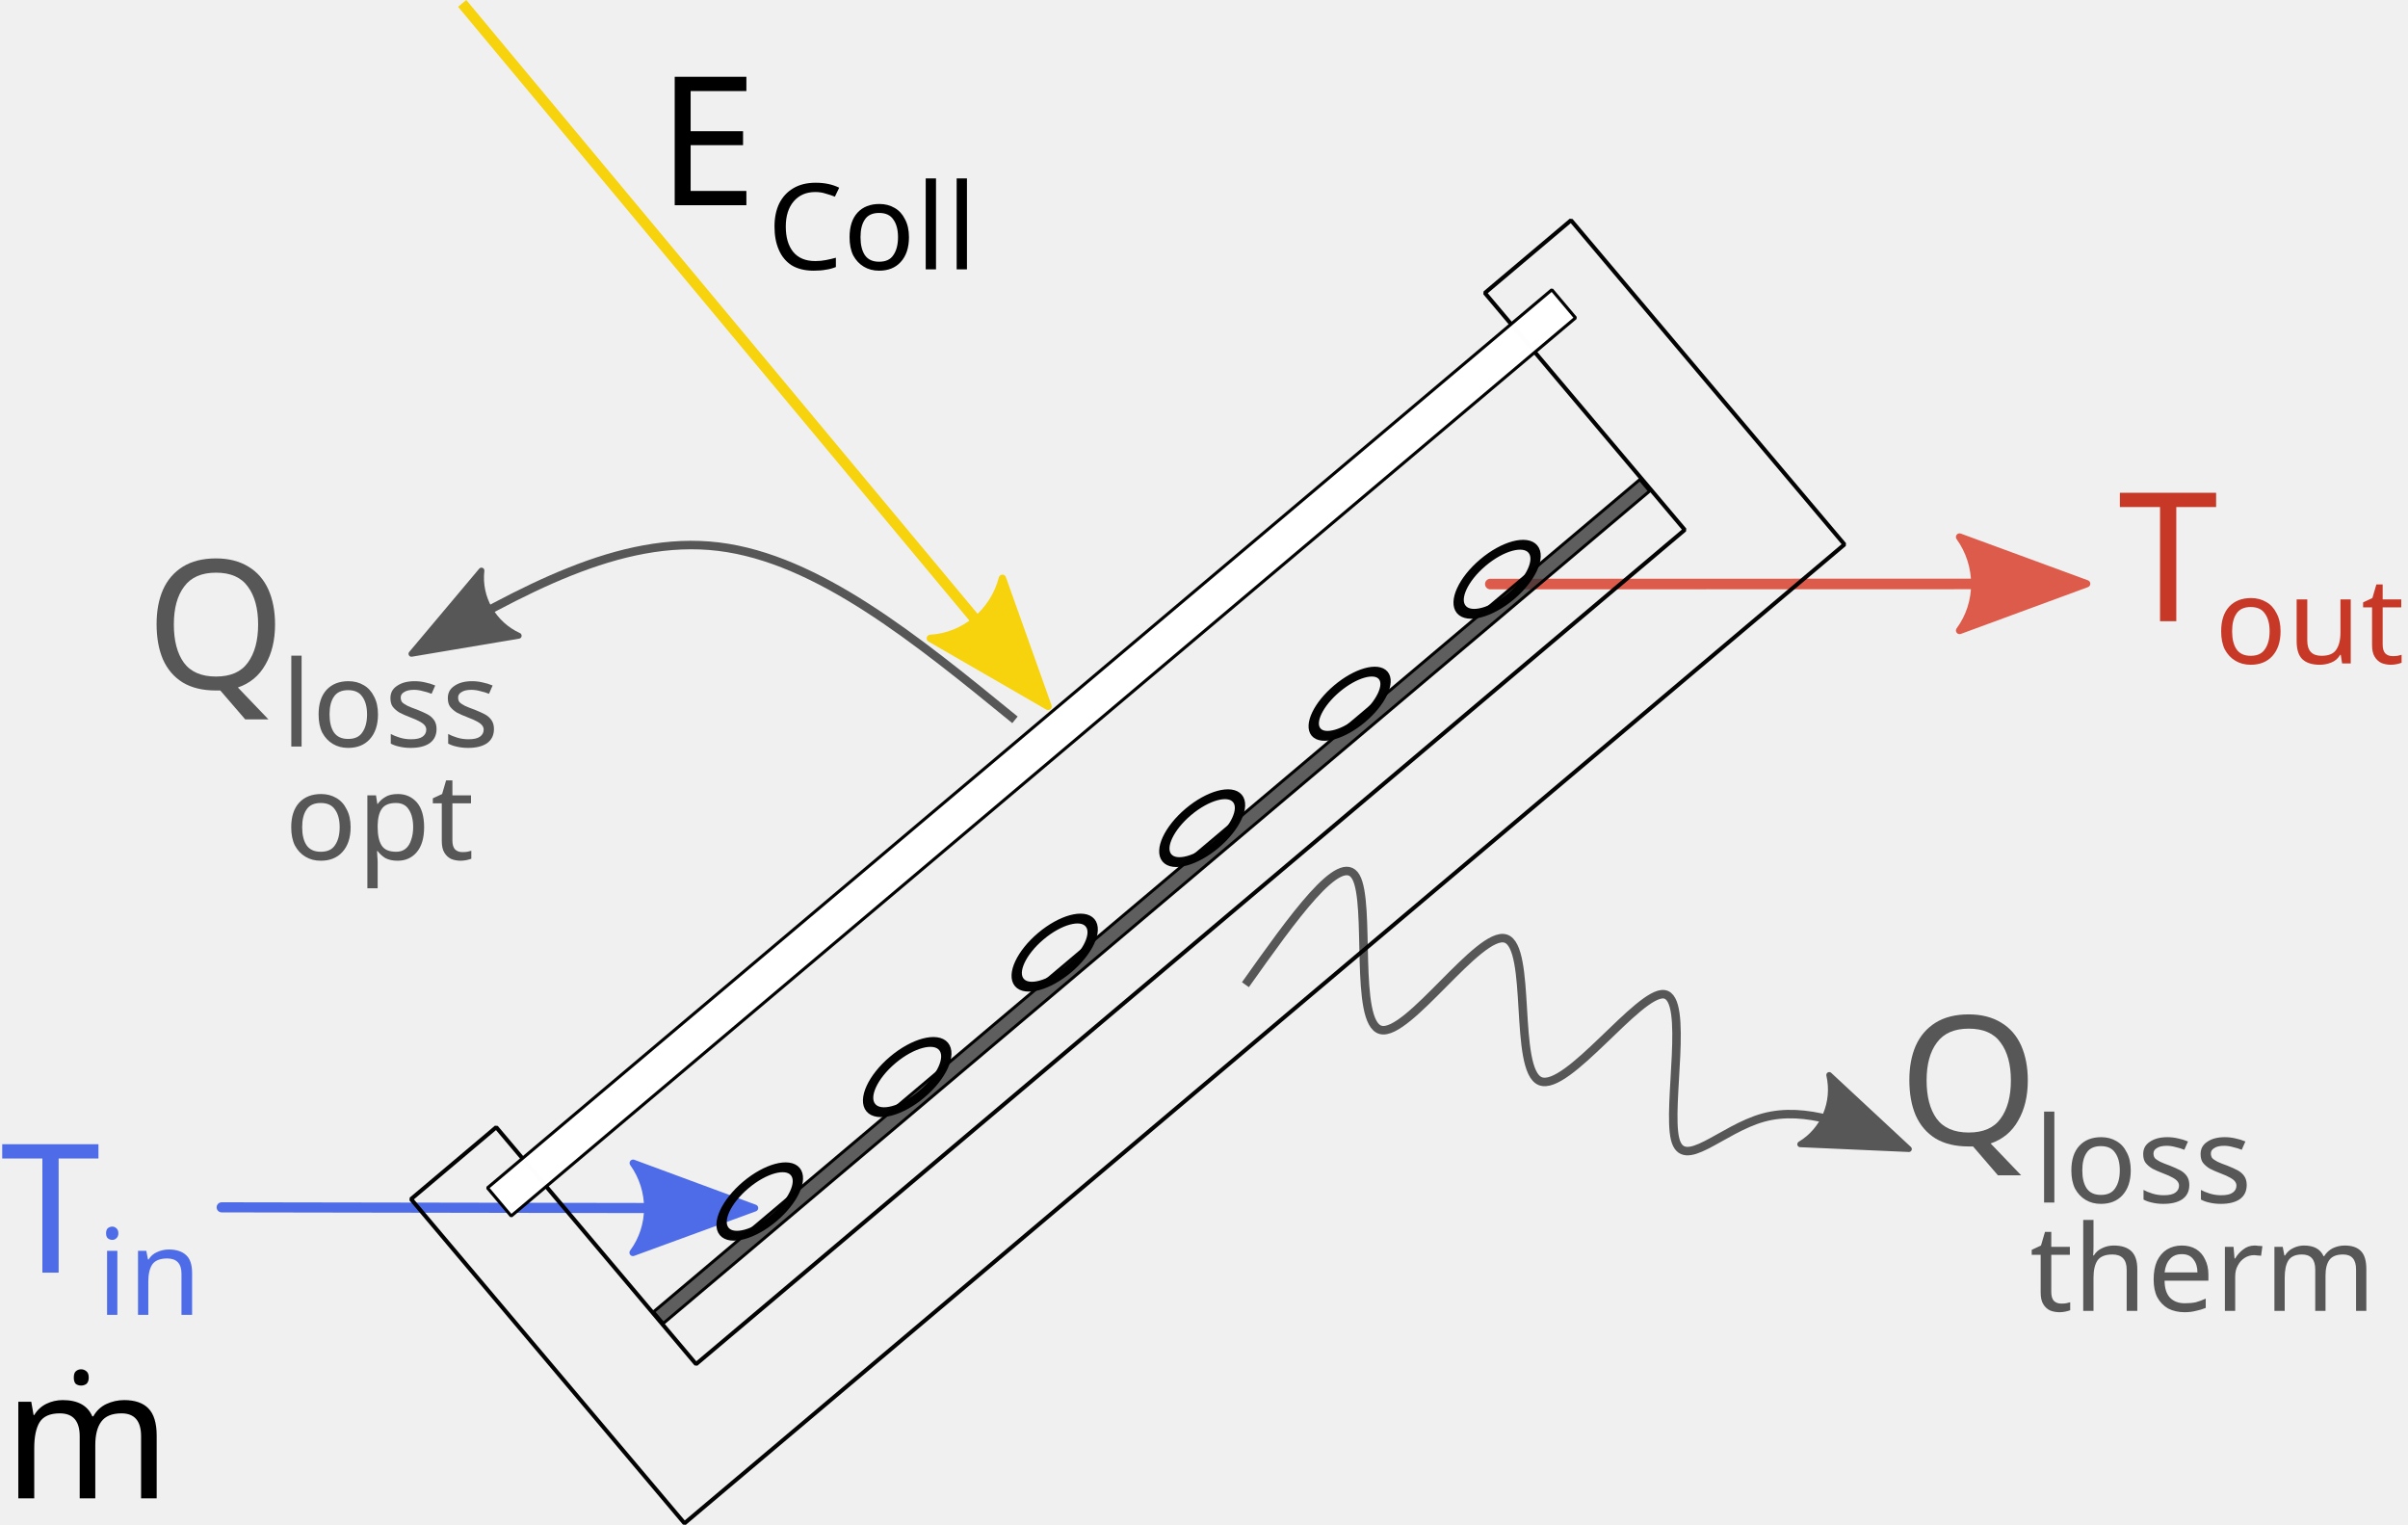
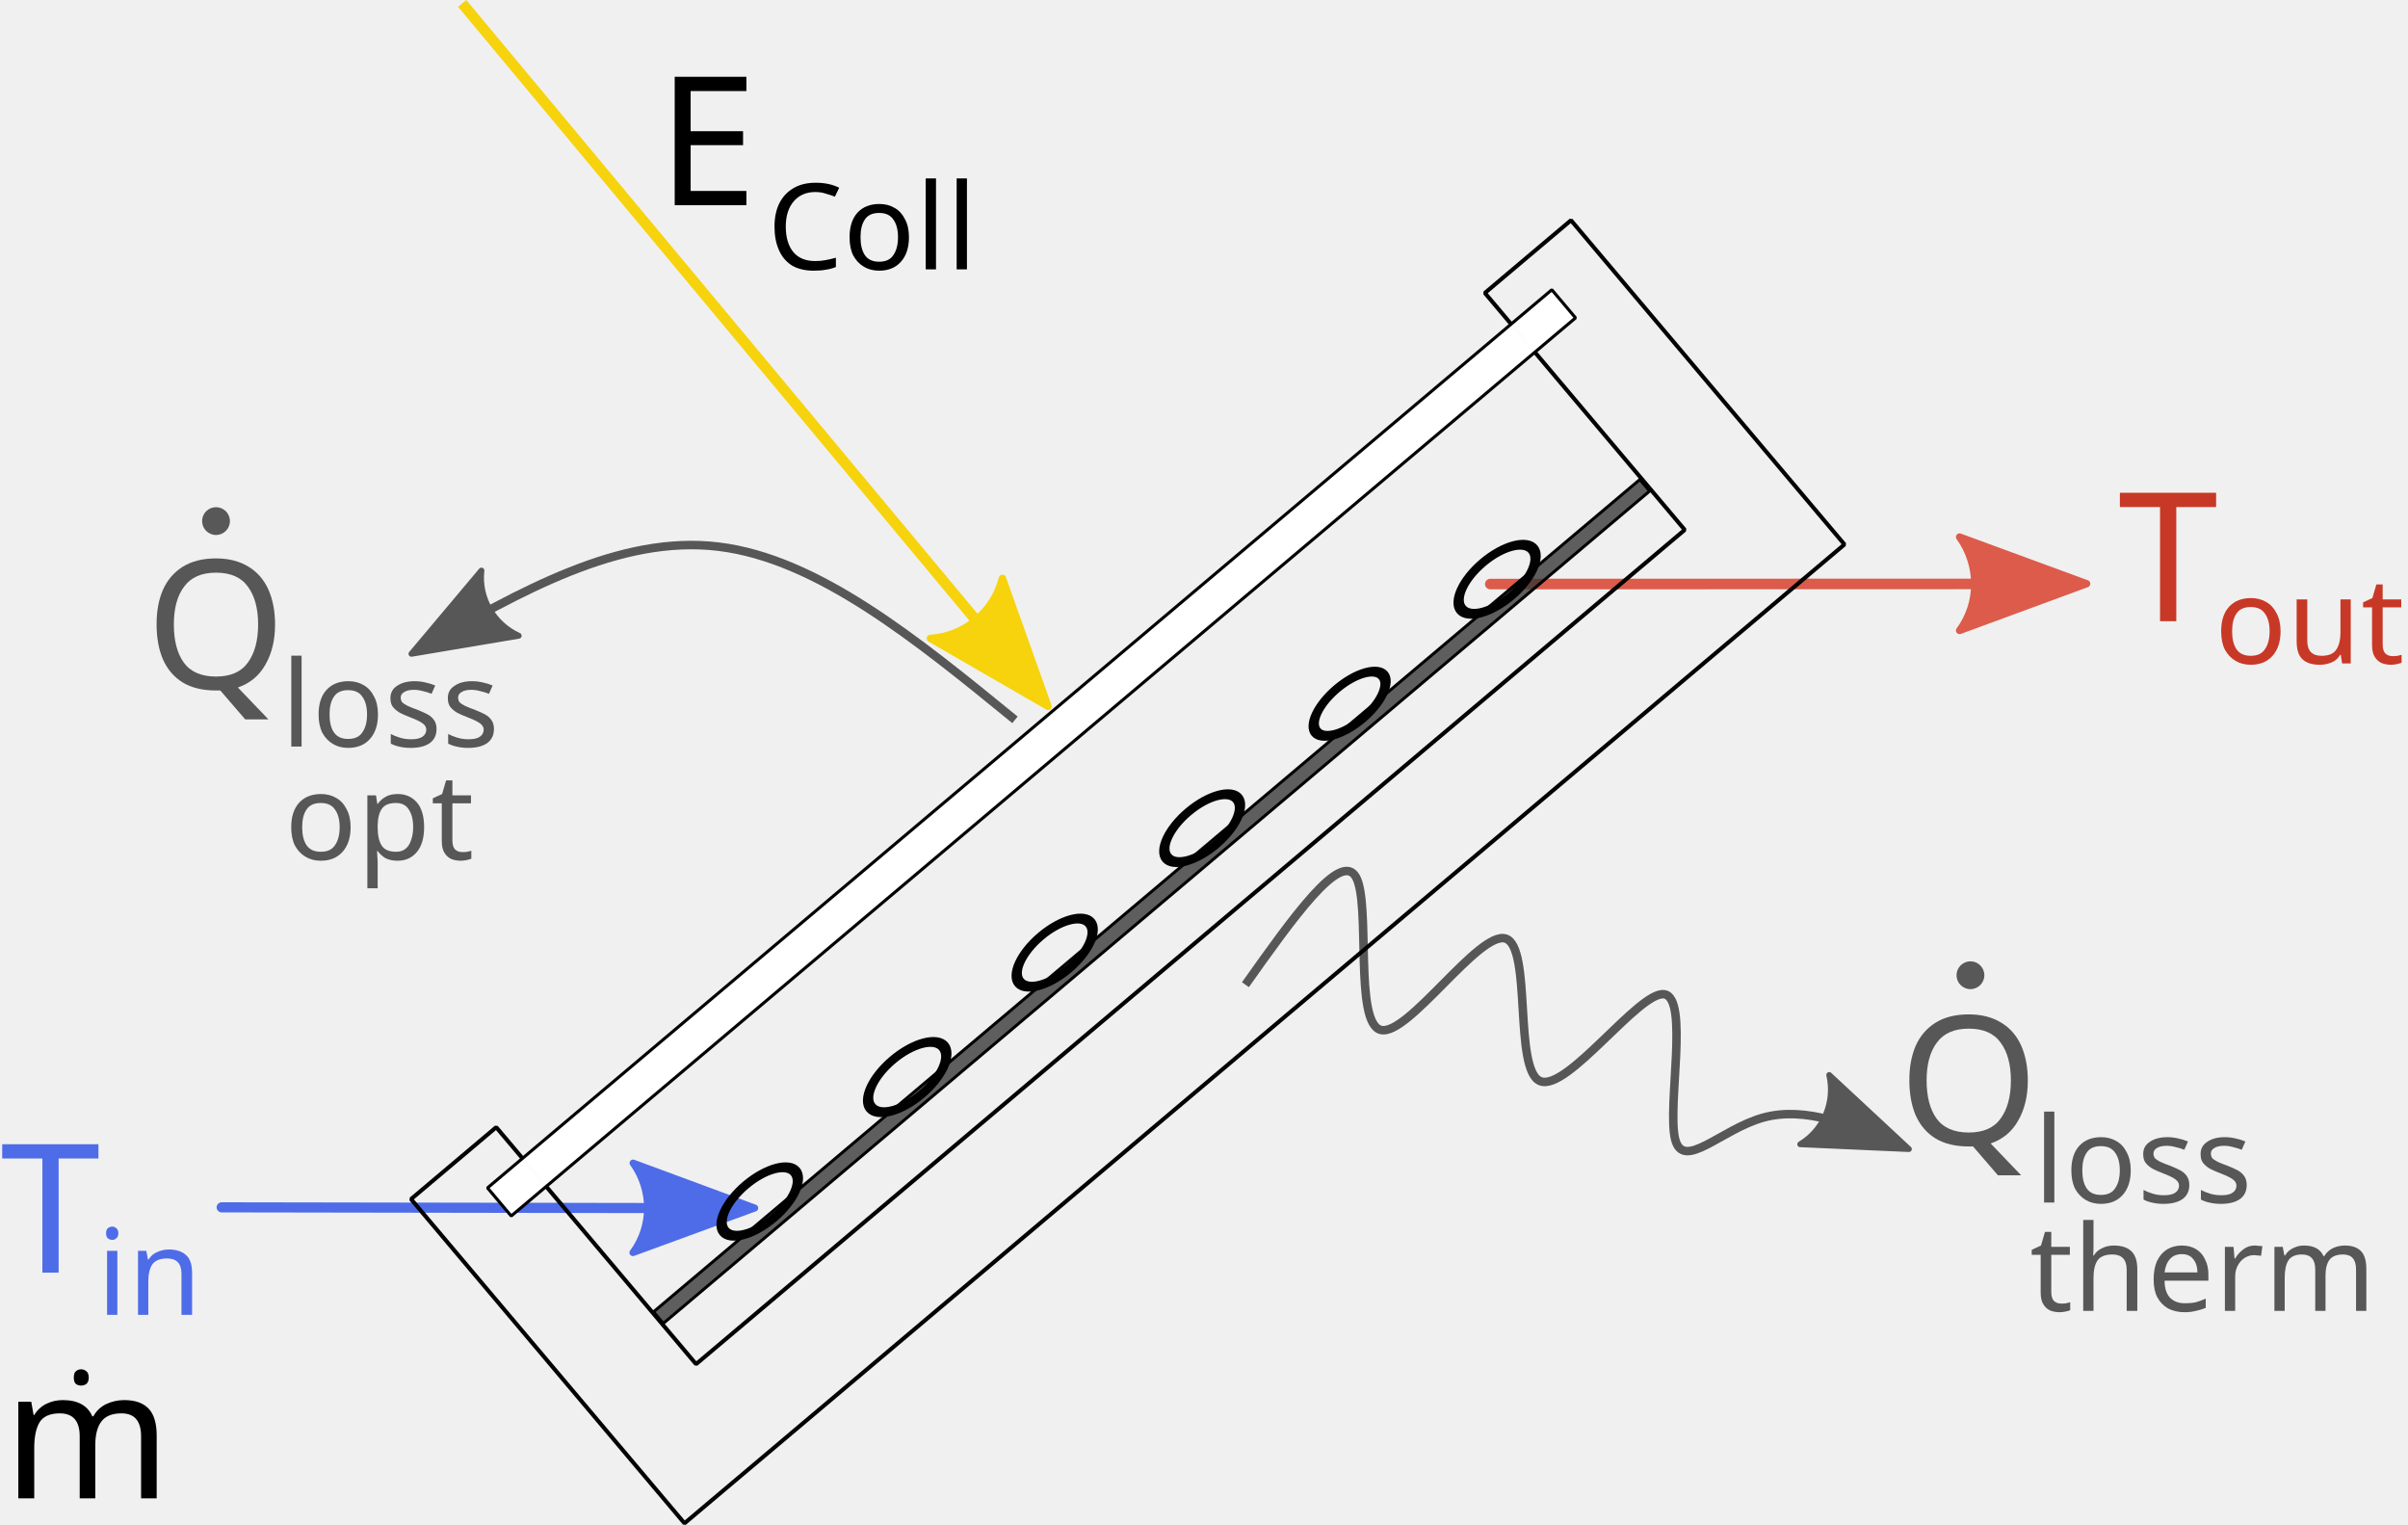
<svg xmlns="http://www.w3.org/2000/svg" width="113.395mm" height="71.795mm" viewBox="0 0 113.395 71.795" version="1.1" id="svg8">
  <defs id="defs2">
    <marker orient="auto" refY="0" refX="0" id="marker1077" style="overflow:visible">
      <path id="path1075" style="fill:#575757;fill-opacity:1;fill-rule:evenodd;stroke:#575757;stroke-width:0.625;stroke-linejoin:round;stroke-opacity:1" d="M 8.719,4.034 -2.207,0.016 8.719,-4.002 c -1.745,2.372 -1.735,5.617 -6e-7,8.035 z" transform="matrix(-1.1,0,0,-1.1,-1.1,0)" />
    </marker>
    <marker style="overflow:visible" id="marker10866" refX="0" refY="0" orient="auto">
      <path transform="matrix(-1.1,0,0,-1.1,-1.1,0)" d="M 8.719,4.034 -2.207,0.016 8.719,-4.002 c -1.745,2.372 -1.735,5.617 -6e-7,8.035 z" style="fill:#575757;fill-opacity:1;fill-rule:evenodd;stroke:#575757;stroke-width:0.625;stroke-linejoin:round;stroke-opacity:1" id="path10864" />
    </marker>
    <marker orient="auto" refY="0" refX="0" id="marker9885" style="overflow:visible">
      <path id="path9883" style="fill:#f6d30c;fill-opacity:1;fill-rule:evenodd;stroke:#f6d30c;stroke-width:0.625;stroke-linejoin:round;stroke-opacity:1" d="M 8.719,4.034 -2.207,0.016 8.719,-4.002 c -1.745,2.372 -1.735,5.617 -6e-7,8.035 z" transform="matrix(-1.1,0,0,-1.1,-1.1,0)" />
    </marker>
    <marker orient="auto" refY="0" refX="0" id="marker9821" style="overflow:visible">
      <path id="path9819" style="fill:#f6d30c;fill-opacity:1;fill-rule:evenodd;stroke:#f6d30c;stroke-width:0.625;stroke-linejoin:round;stroke-opacity:1" d="M 8.719,4.034 -2.207,0.016 8.719,-4.002 c -1.745,2.372 -1.735,5.617 -6e-7,8.035 z" transform="matrix(-1.1,0,0,-1.1,-1.1,0)" />
    </marker>
    <marker orient="auto" refY="0" refX="0" id="marker9763" style="overflow:visible">
      <path id="path9761" style="fill:#4e6ce8;fill-opacity:1;fill-rule:evenodd;stroke:#4e6ce8;stroke-width:0.625;stroke-linejoin:round;stroke-opacity:1" d="M 8.719,4.034 -2.207,0.016 8.719,-4.002 c -1.745,2.372 -1.735,5.617 -6e-7,8.035 z" transform="matrix(-1.1,0,0,-1.1,-1.1,0)" />
    </marker>
    <marker orient="auto" refY="0" refX="0" id="Arrow2Lend" style="overflow:visible">
      <path id="path4551" style="fill:#dd5b4a;fill-opacity:1;fill-rule:evenodd;stroke:#dd5b4a;stroke-width:0.625;stroke-linejoin:round;stroke-opacity:1" d="M 8.719,4.034 -2.207,0.016 8.719,-4.002 c -1.745,2.372 -1.735,5.617 -6e-7,8.035 z" transform="matrix(-1.1,0,0,-1.1,-1.1,0)" />
    </marker>
    <marker orient="auto" refY="0" refX="0" id="Arrow1Lend" style="overflow:visible">
      <path id="path4533" d="M 0,0 5,-5 -12.5,0 5,5 Z" style="fill:#000000;fill-opacity:1;fill-rule:evenodd;stroke:#000000;stroke-width:1pt;stroke-opacity:1" transform="matrix(-0.8,0,0,-0.8,-10,0)" />
    </marker>
    <marker orient="auto" refY="0" refX="0" id="Arrow1Lend-2" style="overflow:visible">
      <path id="path4533-1" d="M 0,0 5,-5 -12.5,0 5,5 Z" style="fill:#000000;fill-opacity:1;fill-rule:evenodd;stroke:#000000;stroke-width:1pt;stroke-opacity:1" transform="matrix(-0.8,0,0,-0.8,-10,0)" />
    </marker>
    <marker orient="auto" refY="0" refX="0" id="Arrow1Lend-2-9" style="overflow:visible">
      <path id="path4533-1-3" d="M 0,0 5,-5 -12.5,0 5,5 Z" style="fill:#4e6ce8;fill-opacity:1;fill-rule:evenodd;stroke:#4e6ce8;stroke-width:1pt;stroke-opacity:1" transform="matrix(-0.8,0,0,-0.8,-10,0)" />
    </marker>
    <marker orient="auto" refY="0" refX="0" id="Arrow1Lend-2-9-4" style="overflow:visible">
      <path id="path4533-1-3-1" d="M 0,0 5,-5 -12.5,0 5,5 Z" style="fill:#dd5b4a;fill-opacity:1;fill-rule:evenodd;stroke:#dd5b4a;stroke-width:1pt;stroke-opacity:1" transform="matrix(-0.8,0,0,-0.8,-10,0)" />
    </marker>
    <marker orient="auto" refY="0" refX="0" id="marker9885-1" style="overflow:visible">
      <path id="path9883-5" style="fill:#000000;fill-opacity:1;fill-rule:evenodd;stroke:#000000;stroke-width:0.625;stroke-linejoin:round;stroke-opacity:1" d="M 8.719,4.034 -2.207,0.016 8.719,-4.002 c -1.745,2.372 -1.735,5.617 -6e-7,8.035 z" transform="matrix(-1.1,0,0,-1.1,-1.1,0)" />
    </marker>
    <marker style="overflow:visible" id="marker10866-1" refX="0" refY="0" orient="auto">
      <path transform="matrix(-1.1,0,0,-1.1,-1.1,0)" d="M 8.719,4.034 -2.207,0.016 8.719,-4.002 c -1.745,2.372 -1.735,5.617 -6e-7,8.035 z" style="fill:#575757;fill-opacity:1;fill-rule:evenodd;stroke:#575757;stroke-width:0.625;stroke-linejoin:round;stroke-opacity:1" id="path10864-1" />
    </marker>
    <marker style="overflow:visible" id="marker10866-6" refX="0" refY="0" orient="auto">
      <path transform="matrix(-1.1,0,0,-1.1,-1.1,0)" d="M 8.719,4.034 -2.207,0.016 8.719,-4.002 c -1.745,2.372 -1.735,5.617 -6e-7,8.035 z" style="fill:#575757;fill-opacity:1;fill-rule:evenodd;stroke:#575757;stroke-width:0.625;stroke-linejoin:round;stroke-opacity:1" id="path10864-7" />
    </marker>
    <marker orient="auto" refY="0" refX="0" id="marker1077-8" style="overflow:visible">
      <path id="path1075-0" style="fill:#575757;fill-opacity:1;fill-rule:evenodd;stroke:#575757;stroke-width:0.625;stroke-linejoin:round;stroke-opacity:1" d="M 8.719,4.034 -2.207,0.016 8.719,-4.002 c -1.745,2.372 -1.735,5.617 -6e-7,8.035 z" transform="matrix(-1.1,0,0,-1.1,-1.1,0)" />
    </marker>
  </defs>
  <g id="layer1" transform="translate(-50.61796,-60.61491)">
    <path style="fill:none;stroke:#f6d30c;stroke-width:0.5;stroke-linecap:butt;stroke-linejoin:miter;stroke-miterlimit:4;stroke-dasharray:none;stroke-opacity:1;marker-end:url(#marker9821)" d="M 72.382,60.775 99.54,93.37" id="path4528" />
    <path style="fill:none;fill-opacity:1;stroke:#4e6ce8;stroke-width:0.477;stroke-linecap:round;stroke-linejoin:miter;stroke-miterlimit:4;stroke-dasharray:none;stroke-opacity:1;marker-end:url(#marker9763)" d="m 61.058,117.46 24.468,0.04" id="path5659-9-4" />
    <path style="fill:none;fill-opacity:1;stroke:#dd5b4a;stroke-width:0.498;stroke-linecap:round;stroke-linejoin:miter;stroke-miterlimit:4;stroke-dasharray:none;stroke-opacity:1;marker-end:url(#Arrow2Lend)" d="m 120.798,88.114 27.422,-0.007" id="path5659-9-4-5" />
    <path style="fill:none;stroke:#000000;stroke-width:0px;stroke-linecap:butt;stroke-linejoin:miter;stroke-opacity:1" d="M -23245566,-20.074 H 23245506" id="path10139" />
    <path style="fill:none;stroke:#575757;stroke-width:0.4;stroke-linecap:butt;stroke-linejoin:miter;stroke-miterlimit:4;stroke-dasharray:none;stroke-opacity:1;marker-end:url(#marker10866)" d="m 109.266,106.977 c 2.243,-3.16 4.485,-6.32 5.2,-5.076 0.715,1.243 -0.098,6.889 1.176,7.206 1.275,0.317 4.636,-4.694 5.879,-4.3 1.243,0.394 0.366,6.196 1.628,6.711 1.261,0.515 4.66,-4.254 5.838,-4.09 1.178,0.164 0.136,5.265 0.512,6.811 0.376,1.546 2.17,-0.461 4.16,-1.006 1.99,-0.545 4.173,0.37 6.358,1.285" id="path10848" />
    <text xml:space="preserve" style="font-style:normal;font-weight:normal;font-size:10.583px;line-height:1.25;font-family:sans-serif;letter-spacing:0px;word-spacing:0px;fill:#000000;fill-opacity:1;stroke:none;stroke-width:0.265" x="81.564" y="70.277" id="text13565-4">
      <tspan id="tspan13563-8" x="81.564" y="70.277" style="font-style:normal;font-variant:normal;font-weight:normal;font-stretch:normal;font-size:8.467px;font-family:sans-serif;-inkscape-font-specification:'sans-serif, Normal';font-variant-ligatures:normal;font-variant-caps:normal;font-variant-numeric:normal;font-feature-settings:normal;text-align:start;writing-mode:lr-tb;text-anchor:start;stroke-width:0.265">E</tspan>
    </text>
    <text xml:space="preserve" style="font-style:normal;font-weight:normal;font-size:10.583px;line-height:1.25;font-family:sans-serif;letter-spacing:0px;word-spacing:0px;fill:#c83826;fill-opacity:1;stroke:none;stroke-width:0.265" x="154.901" y="91.855" id="text13569-0">
      <tspan id="tspan13567-0" x="154.901" y="91.855" style="font-style:normal;font-variant:normal;font-weight:normal;font-stretch:normal;font-size:5.644px;font-family:sans-serif;-inkscape-font-specification:'sans-serif, Normal';font-variant-ligatures:normal;font-variant-caps:normal;font-variant-numeric:normal;font-feature-settings:normal;text-align:start;writing-mode:lr-tb;text-anchor:start;fill:#c83826;fill-opacity:1;stroke:none;stroke-width:0.265;stroke-opacity:1">out</tspan>
    </text>
    <text xml:space="preserve" style="font-style:normal;font-weight:normal;font-size:10.583px;line-height:1.25;font-family:sans-serif;letter-spacing:0px;word-spacing:0px;fill:#c83826;fill-opacity:1;stroke:none;stroke-width:0.265" x="150.369" y="89.864" id="text13607">
      <tspan id="tspan13605" x="150.369" y="89.864" style="font-style:normal;font-variant:normal;font-weight:normal;font-stretch:normal;font-size:8.467px;font-family:sans-serif;-inkscape-font-specification:'sans-serif, Normal';font-variant-ligatures:normal;font-variant-caps:normal;font-variant-numeric:normal;font-feature-settings:normal;text-align:start;writing-mode:lr-tb;text-anchor:start;fill:#c83826;fill-opacity:1;stroke-width:0.265">T</tspan>
    </text>
    <text xml:space="preserve" style="font-style:normal;font-weight:normal;font-size:10.583px;line-height:1.25;font-family:sans-serif;letter-spacing:0px;word-spacing:0px;fill:#000000;fill-opacity:1;stroke:none;stroke-width:0.265" x="86.746" y="73.297" id="text13569-0-2">
      <tspan id="tspan13567-0-9" x="86.746" y="73.297" style="font-style:normal;font-variant:normal;font-weight:normal;font-stretch:normal;font-size:5.644px;font-family:sans-serif;-inkscape-font-specification:'sans-serif, Normal';font-variant-ligatures:normal;font-variant-caps:normal;font-variant-numeric:normal;font-feature-settings:normal;text-align:start;writing-mode:lr-tb;text-anchor:start;stroke-width:0.265">Coll</tspan>
    </text>
    <text xml:space="preserve" style="font-style:normal;font-weight:normal;font-size:10.583px;line-height:1.25;font-family:sans-serif;letter-spacing:0px;word-spacing:0px;fill:#575757;fill-opacity:1;stroke:none;stroke-width:0.5;stroke-miterlimit:4;stroke-dasharray:none" x="140.015" y="114.516" id="text13629">
      <tspan id="tspan13627" x="140.015" y="114.516" style="font-style:normal;font-variant:normal;font-weight:normal;font-stretch:normal;font-size:8.467px;font-family:sans-serif;-inkscape-font-specification:'sans-serif, Normal';font-variant-ligatures:normal;font-variant-caps:normal;font-variant-numeric:normal;font-feature-settings:normal;text-align:start;writing-mode:lr-tb;text-anchor:start;fill:#575757;fill-opacity:1;stroke-width:0.5;stroke-miterlimit:4;stroke-dasharray:none">Q</tspan>
    </text>
    <text xml:space="preserve" style="font-style:normal;font-weight:normal;font-size:10.583px;line-height:1.25;font-family:sans-serif;letter-spacing:0px;word-spacing:0px;fill:#575757;fill-opacity:1;stroke:none;stroke-width:0.5;stroke-miterlimit:4;stroke-dasharray:none" x="146.39" y="117.235" id="text13633">
      <tspan id="tspan13631" x="146.39" y="117.235" style="font-style:normal;font-variant:normal;font-weight:normal;font-stretch:normal;font-size:5.644px;font-family:sans-serif;-inkscape-font-specification:'sans-serif, Normal';font-variant-ligatures:normal;font-variant-caps:normal;font-variant-numeric:normal;font-feature-settings:normal;text-align:start;writing-mode:lr-tb;text-anchor:start;fill:#575757;fill-opacity:1;stroke-width:0.5;stroke-miterlimit:4;stroke-dasharray:none">loss</tspan>
    </text>
    <text xml:space="preserve" style="font-style:normal;font-weight:normal;font-size:10.583px;line-height:1.25;font-family:sans-serif;letter-spacing:0px;word-spacing:0px;fill:#575757;fill-opacity:1;stroke:none;stroke-width:0.5;stroke-miterlimit:4;stroke-dasharray:none" x="57.478" y="93.045" id="text13629-1">
      <tspan id="tspan13627-7" x="57.478" y="93.045" style="font-style:normal;font-variant:normal;font-weight:normal;font-stretch:normal;font-size:8.467px;font-family:sans-serif;-inkscape-font-specification:'sans-serif, Normal';font-variant-ligatures:normal;font-variant-caps:normal;font-variant-numeric:normal;font-feature-settings:normal;text-align:start;writing-mode:lr-tb;text-anchor:start;fill:#575757;fill-opacity:1;stroke-width:0.5;stroke-miterlimit:4;stroke-dasharray:none">Q</tspan>
    </text>
    <text xml:space="preserve" style="font-style:normal;font-weight:normal;font-size:10.583px;line-height:1.25;font-family:sans-serif;letter-spacing:0px;word-spacing:0px;fill:#575757;fill-opacity:1;stroke:none;stroke-width:0.5;stroke-miterlimit:4;stroke-dasharray:none" x="63.853" y="95.764" id="text13633-1">
      <tspan id="tspan13631-35" x="63.853" y="95.764" style="font-style:normal;font-variant:normal;font-weight:normal;font-stretch:normal;font-size:5.644px;font-family:sans-serif;-inkscape-font-specification:'sans-serif, Normal';font-variant-ligatures:normal;font-variant-caps:normal;font-variant-numeric:normal;font-feature-settings:normal;text-align:start;writing-mode:lr-tb;text-anchor:start;fill:#575757;fill-opacity:1;stroke-width:0.5;stroke-miterlimit:4;stroke-dasharray:none">loss</tspan>
    </text>
    <text xml:space="preserve" style="font-style:normal;font-weight:normal;font-size:10.583px;line-height:1.25;font-family:sans-serif;letter-spacing:0px;word-spacing:0px;fill:#575757;fill-opacity:1;stroke:none;stroke-width:0.265" x="146.201" y="122.337" id="text14021">
      <tspan id="tspan14019" x="146.201" y="122.337" style="font-style:normal;font-variant:normal;font-weight:normal;font-stretch:normal;font-size:5.644px;font-family:sans-serif;-inkscape-font-specification:'sans-serif, Normal';font-variant-ligatures:normal;font-variant-caps:normal;font-variant-numeric:normal;font-feature-settings:normal;text-align:start;writing-mode:lr-tb;text-anchor:start;fill:#575757;fill-opacity:1;stroke-width:0.265">therm</tspan>
    </text>
    <text xml:space="preserve" style="font-style:normal;font-weight:normal;font-size:10.583px;line-height:1.25;font-family:sans-serif;letter-spacing:0px;word-spacing:0px;fill:#4e6ce8;fill-opacity:1;stroke:none;stroke-width:0.265" x="55.175" y="122.527" id="text13569-0-23">
      <tspan id="tspan13567-0-8" x="55.175" y="122.527" style="font-style:normal;font-variant:normal;font-weight:normal;font-stretch:normal;font-size:5.644px;font-family:sans-serif;-inkscape-font-specification:'sans-serif, Normal';font-variant-ligatures:normal;font-variant-caps:normal;font-variant-numeric:normal;font-feature-settings:normal;text-align:start;writing-mode:lr-tb;text-anchor:start;fill:#4e6ce8;fill-opacity:1;stroke:none;stroke-width:0.265;stroke-opacity:1">in</tspan>
    </text>
    <text xml:space="preserve" style="font-style:normal;font-weight:normal;font-size:10.583px;line-height:1.25;font-family:sans-serif;letter-spacing:0px;word-spacing:0px;fill:#4e6ce8;fill-opacity:1;stroke:none;stroke-width:0.265" x="50.643" y="120.537" id="text13607-0">
      <tspan id="tspan13605-2" x="50.643" y="120.537" style="font-style:normal;font-variant:normal;font-weight:normal;font-stretch:normal;font-size:8.467px;font-family:sans-serif;-inkscape-font-specification:'sans-serif, Normal';font-variant-ligatures:normal;font-variant-caps:normal;font-variant-numeric:normal;font-feature-settings:normal;text-align:start;writing-mode:lr-tb;text-anchor:start;fill:#4e6ce8;fill-opacity:1;stroke-width:0.265">T</tspan>
    </text>
    <text xml:space="preserve" style="font-style:normal;font-weight:normal;font-size:10.583px;line-height:1.25;font-family:sans-serif;letter-spacing:0px;word-spacing:0px;fill:#000000;fill-opacity:1;stroke:none;stroke-width:0.265" x="50.76" y="131.162" id="text1993">
      <tspan id="tspan1991" x="50.76" y="131.162" style="font-style:normal;font-variant:normal;font-weight:normal;font-stretch:normal;font-size:8.467px;font-family:sans-serif;-inkscape-font-specification:'sans-serif, Normal';font-variant-ligatures:normal;font-variant-caps:normal;font-variant-numeric:normal;font-feature-settings:normal;text-align:start;writing-mode:lr-tb;text-anchor:start;stroke-width:0.265">m</tspan>
    </text>
    <text xml:space="preserve" style="font-style:normal;font-weight:normal;font-size:10.583px;line-height:1.25;font-family:sans-serif;letter-spacing:0px;word-spacing:0px;fill:#000000;fill-opacity:1;stroke:none;stroke-width:0.265" x="53.689" y="125.776" id="text1997">
      <tspan id="tspan1995" x="53.689" y="125.776" style="font-style:normal;font-variant:normal;font-weight:normal;font-stretch:normal;font-size:5.644px;font-family:'Bauhaus 93';-inkscape-font-specification:'Bauhaus 93, Normal';font-variant-ligatures:normal;font-variant-caps:normal;font-variant-numeric:normal;font-feature-settings:normal;text-align:start;writing-mode:lr-tb;text-anchor:start;stroke-width:0.265">.</tspan>
    </text>
    <path style="fill:none;stroke:#575757;stroke-width:0.4;stroke-linecap:butt;stroke-linejoin:miter;stroke-miterlimit:4;stroke-dasharray:none;stroke-opacity:1;marker-end:url(#marker1077-8)" d="M 98.414,94.507 C 93.762,90.711 89.112,86.916 84.451,86.353 79.79,85.79 75.121,88.46 70.451,91.129" id="path981-1" />
    <g transform="matrix(0.4118051,-0.3474444,0.3474444,0.4118051,-32.44615,62.57362)" id="layer1-4">
      <path id="rect5489" transform="matrix(0.2645833,0,0,0.2645833,0,87)" d="M 302.59,426.676 V 566.756 H 803.922 V 426.676 h -37.217 V 529.041 H 339.412 V 426.676 Z" style="opacity:0.99;fill:none;fill-opacity:1;fill-rule:nonzero;stroke:#000000;stroke-width:1.347;stroke-miterlimit:0;stroke-dasharray:none;stroke-opacity:0.994" />
      <rect ry="0" y="221.086" x="89.909" height="1.324" width="112.785" id="rect5513" style="opacity:0.99;fill:#333333;fill-opacity:0.783;fill-rule:nonzero;stroke:#000000;stroke-width:0.262;stroke-miterlimit:0;stroke-dasharray:none;stroke-opacity:0.994" />
      <rect y="203.451" x="85.801" height="3.213" width="121.708" id="rect5515" style="opacity:0.99;fill:#ffffff;fill-opacity:1;fill-rule:nonzero;stroke:#000000;stroke-width:0.27;stroke-miterlimit:0;stroke-dasharray:none;stroke-opacity:0.994" />
      <g transform="matrix(1.001502,0,0,0.7407387,-0.2183967,57.52068)" style="fill:none" id="g5576">
        <ellipse style="opacity:0.99;fill:none;fill-opacity:1;fill-rule:nonzero;stroke:#000000;stroke-width:1;stroke-miterlimit:0;stroke-dasharray:none;stroke-opacity:0.994" id="path5518" cx="153.799" cy="-218.948" rx="4.023" ry="2.523" transform="scale(1,-1)" />
        <ellipse style="opacity:0.99;fill:none;fill-opacity:1;fill-rule:nonzero;stroke:#000000;stroke-width:1;stroke-miterlimit:0;stroke-dasharray:none;stroke-opacity:0.994" id="path5560" cx="136.96" cy="218.948" rx="4.037" ry="2.537" />
        <ellipse style="opacity:0.99;fill:none;fill-opacity:1;fill-rule:nonzero;stroke:#000000;stroke-width:1;stroke-miterlimit:0;stroke-dasharray:none;stroke-opacity:0.994" id="path5562" cx="120.121" cy="218.948" rx="4.148" ry="2.648" />
        <ellipse style="opacity:0.99;fill:none;fill-opacity:1;fill-rule:nonzero;stroke:#000000;stroke-width:1;stroke-miterlimit:0;stroke-dasharray:none;stroke-opacity:0.994" id="path5564" cx="103.282" cy="218.948" rx="4.053" ry="2.553" />
        <ellipse style="opacity:0.99;fill:none;fill-opacity:1;fill-rule:nonzero;stroke:#000000;stroke-width:1;stroke-miterlimit:0;stroke-dasharray:none;stroke-opacity:0.994" id="path5566" cx="170.637" cy="218.948" rx="3.833" ry="2.333" />
        <ellipse style="opacity:0.99;fill:none;fill-opacity:1;fill-rule:nonzero;stroke:#000000;stroke-width:1;stroke-miterlimit:0;stroke-dasharray:none;stroke-opacity:0.994" id="path5568" cx="187.476" cy="218.948" rx="4.086" ry="2.586" />
      </g>
    </g>
    <text xml:space="preserve" style="font-style:normal;font-weight:normal;font-size:10.583px;line-height:1.25;font-family:sans-serif;letter-spacing:0px;word-spacing:0px;fill:#000000;fill-opacity:1;stroke:none;stroke-width:0.265" x="64.02" y="101.079" id="text1000">
      <tspan id="tspan998" x="64.02" y="101.079" style="font-style:normal;font-variant:normal;font-weight:normal;font-stretch:normal;font-size:5.644px;font-family:sans-serif;-inkscape-font-specification:'sans-serif, Normal';font-variant-ligatures:normal;font-variant-caps:normal;font-variant-numeric:normal;font-feature-settings:normal;text-align:start;writing-mode:lr-tb;text-anchor:start;fill:#575757;fill-opacity:1;stroke-width:0.265">opt</tspan>
    </text>
+     <circle style="opacity:0.99;fill:#575757;fill-opacity:1;fill-rule:nonzero;stroke:none;stroke-width:0.696;stroke-miterlimit:0;stroke-dasharray:none;stroke-opacity:0.994" id="path976" cx="60.79" cy="85.149" r="0.655" />
+     <circle style="opacity:0.99;fill:#575757;fill-opacity:1;fill-rule:nonzero;stroke:none;stroke-width:0.894;stroke-miterlimit:0;stroke-dasharray:none;stroke-opacity:0.994" id="path978" cx="143.408" cy="106.532" r="0.655" />
  </g>
</svg>
